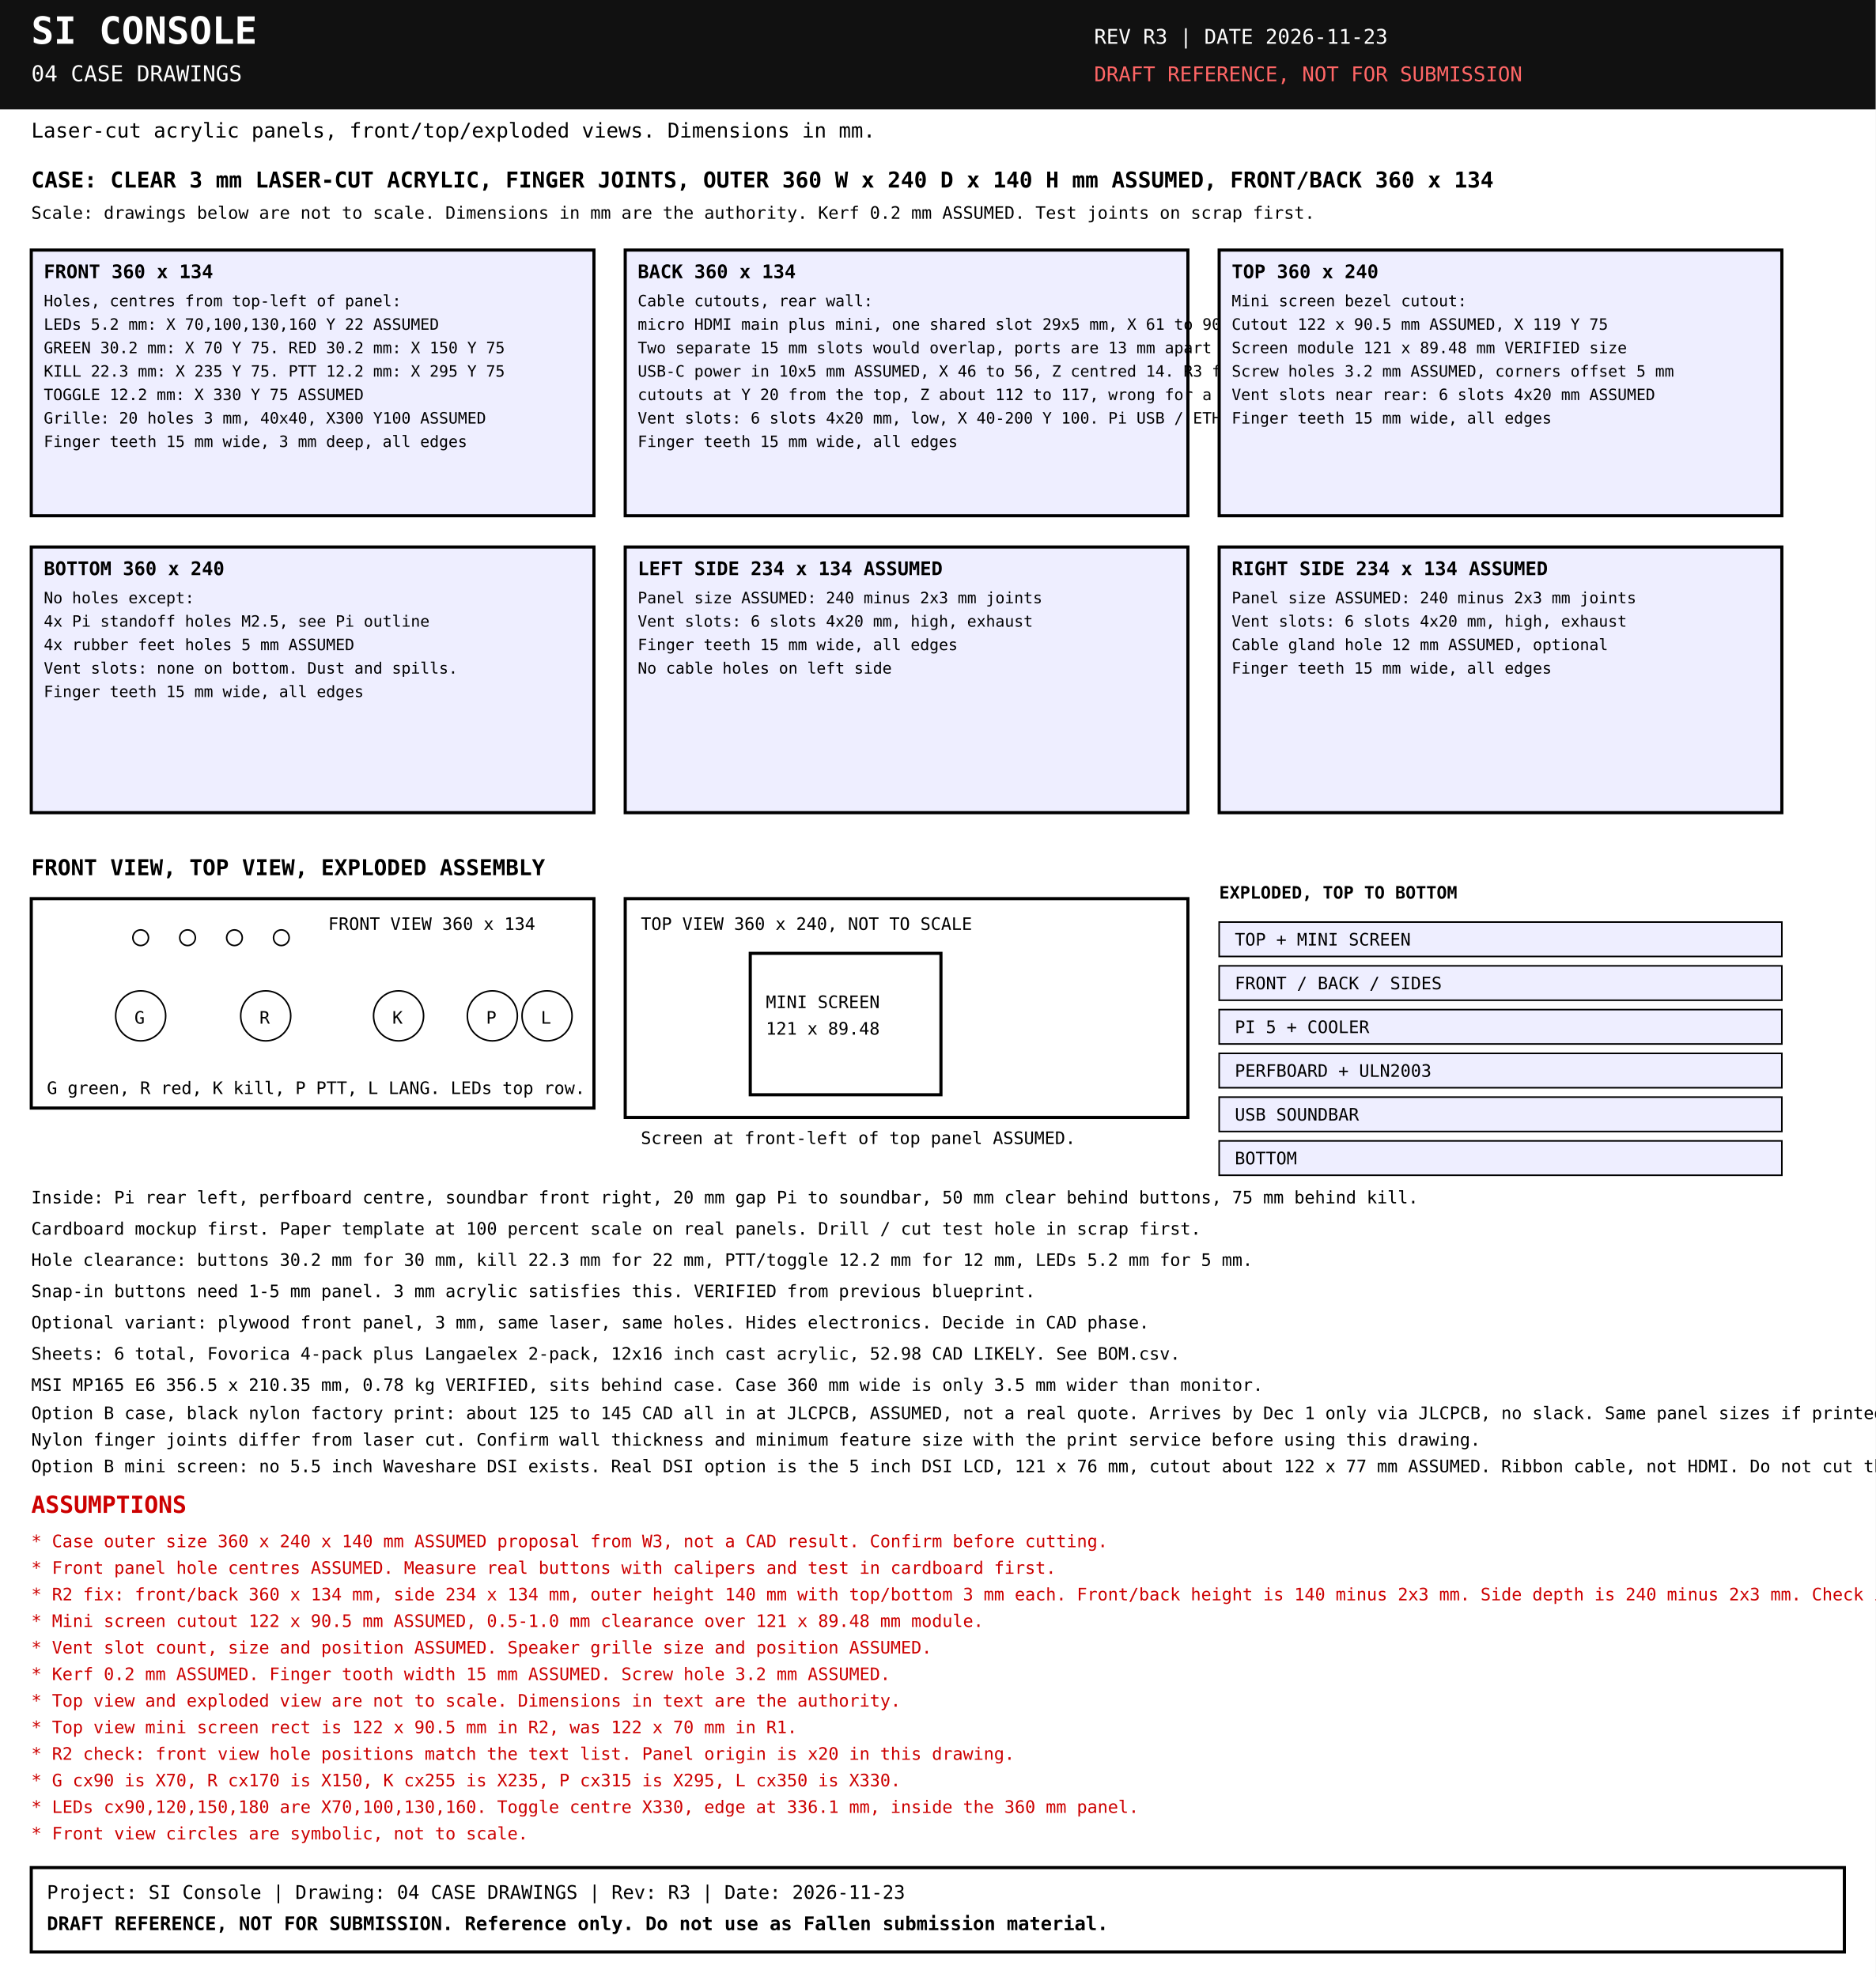
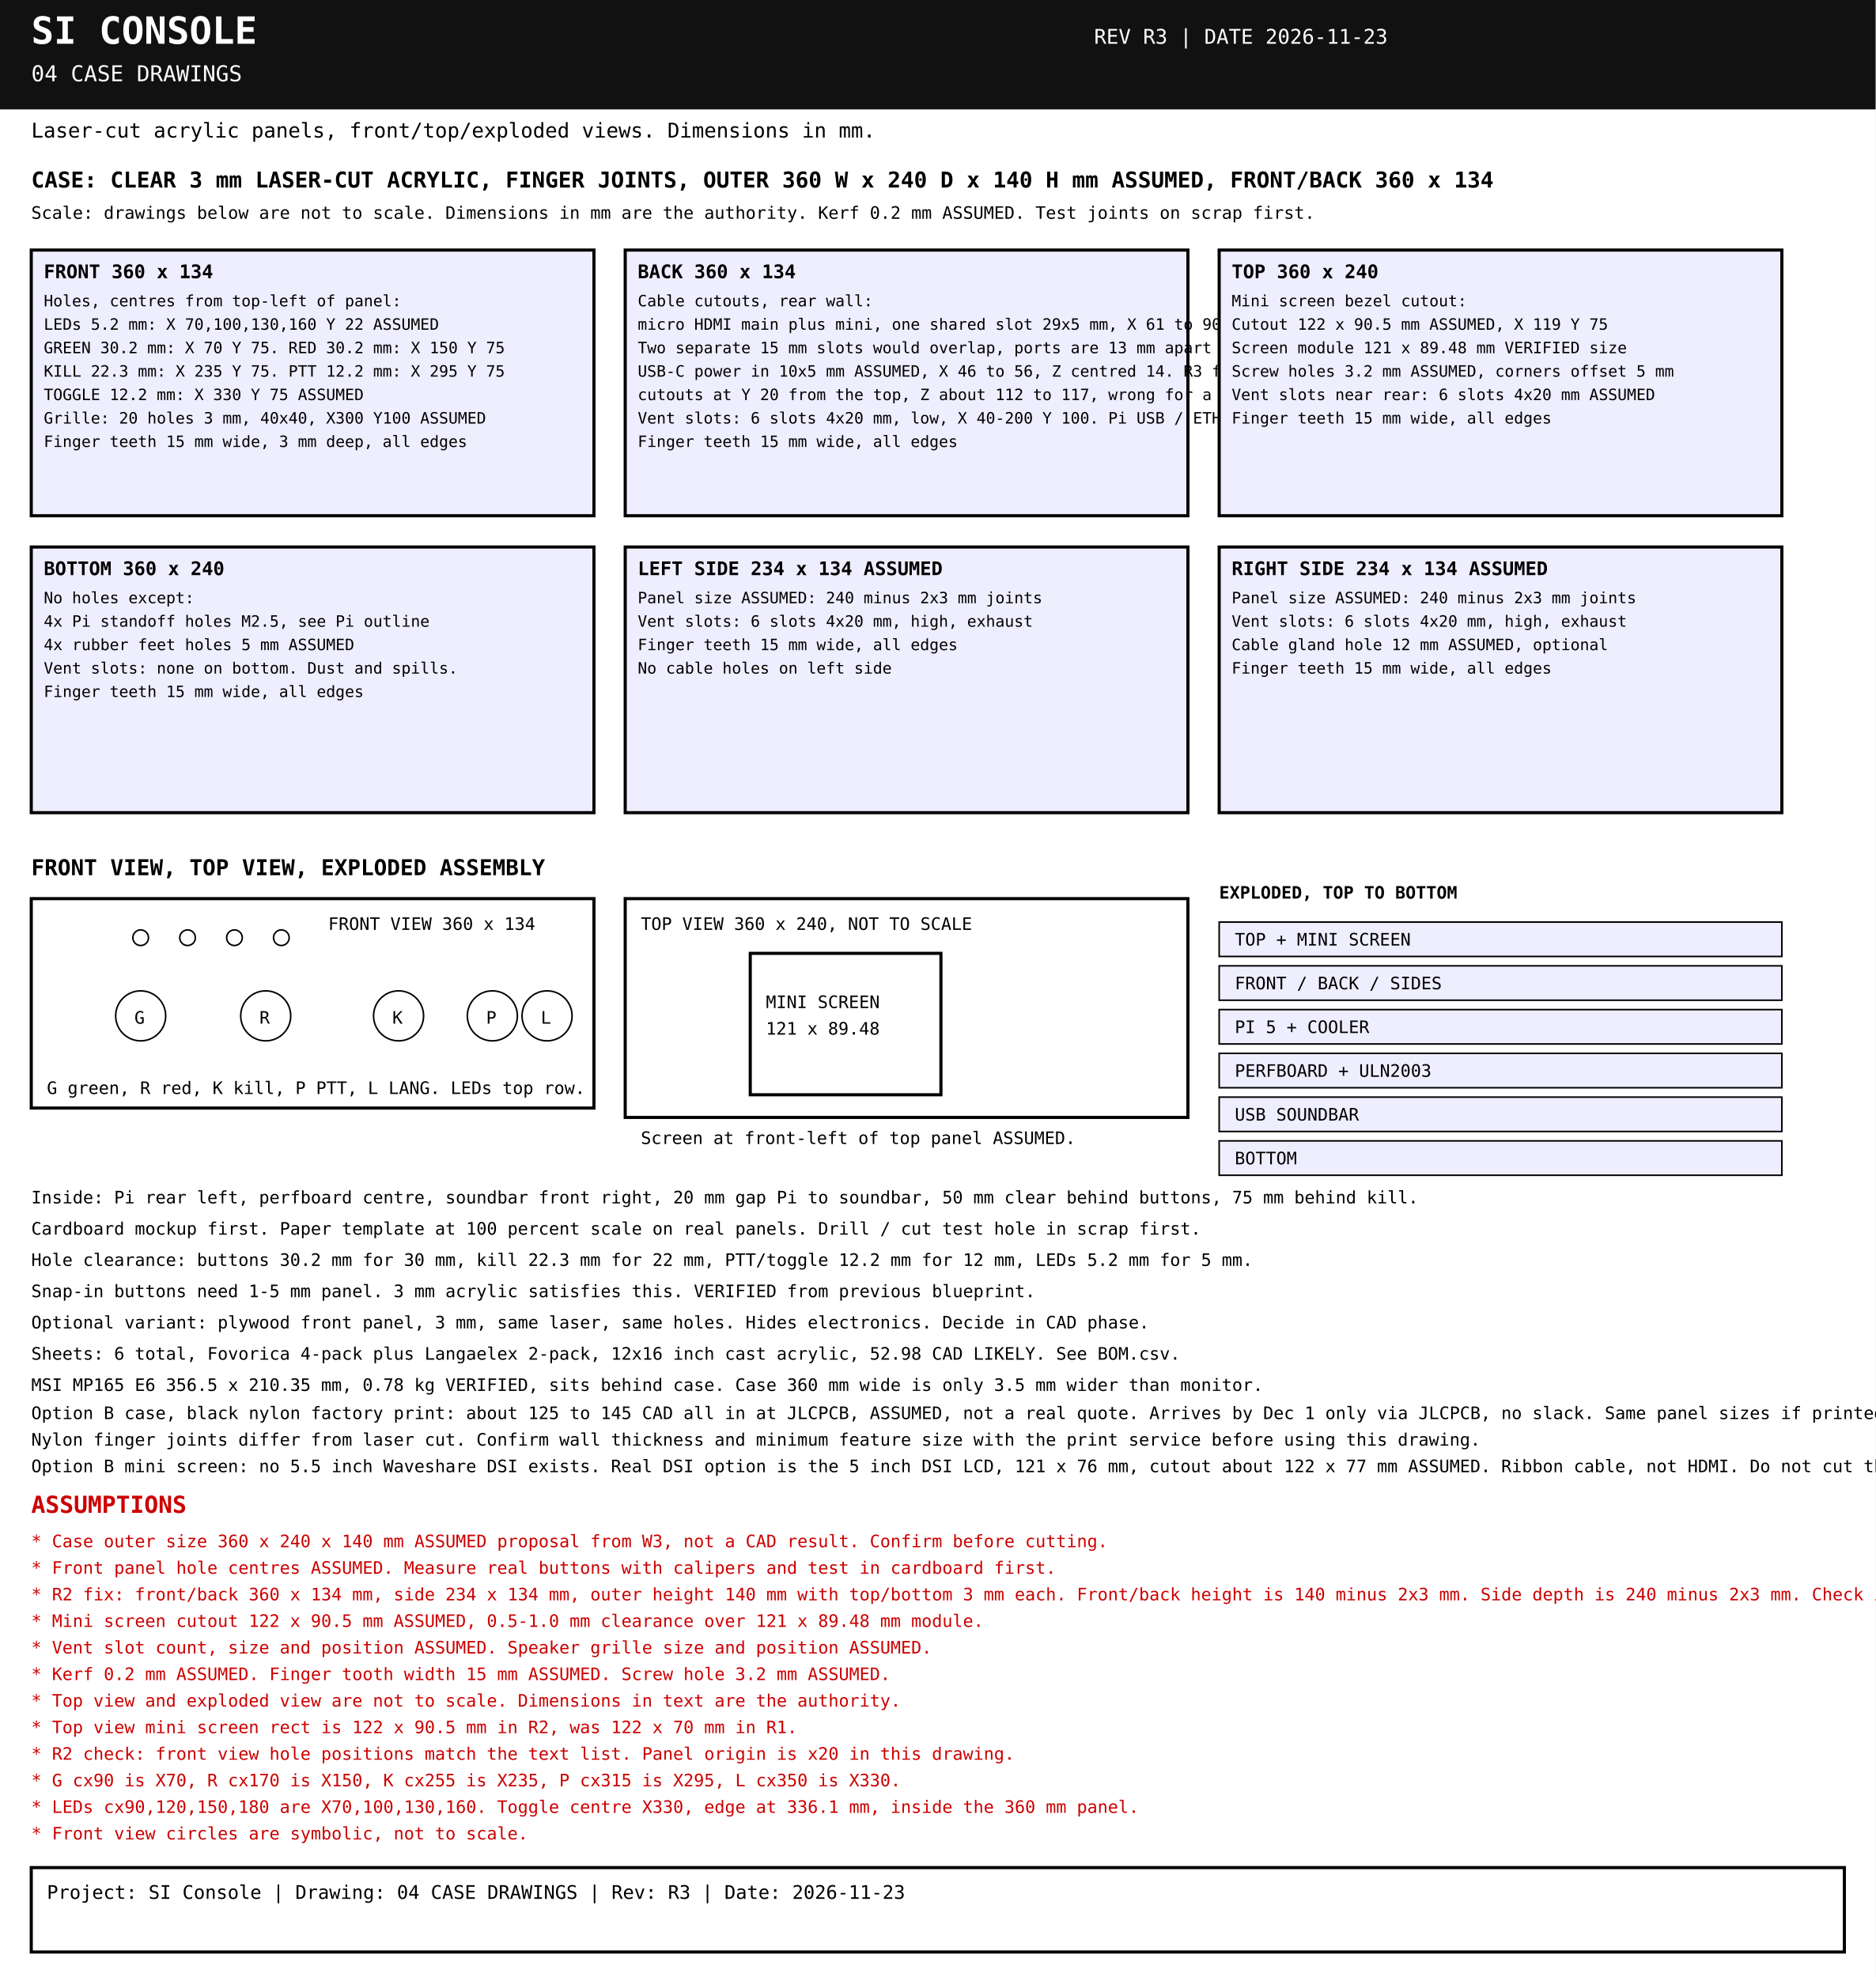
<svg xmlns="http://www.w3.org/2000/svg" width="1200" height="1265" viewBox="0 0 1200 1265">
  <rect x="0" y="0" width="1200" height="1265" fill="#fff" />
  <rect x="0" y="0" width="1200" height="70" fill="#111" />
  <text x="20" y="28" font-family="monospace" font-size="24" fill="#fff" font-weight="bold">SI CONSOLE</text>
  <text x="20" y="52" font-family="monospace" font-size="14" fill="#fff">04 CASE DRAWINGS</text>
  <text x="700" y="28" font-family="monospace" font-size="13" fill="#fff">REV R3  |  DATE 2026-11-23</text>
-   <text x="700" y="52" font-family="monospace" font-size="13" fill="#ff6666">DRAFT REFERENCE, NOT FOR SUBMISSION</text>
  <text x="20" y="88" font-family="monospace" font-size="13" fill="#000">Laser-cut acrylic panels, front/top/exploded views. Dimensions in mm.</text>
  <text x="20" y="120" font-family="monospace" font-size="14" font-weight="bold">CASE: CLEAR 3 mm LASER-CUT ACRYLIC, FINGER JOINTS, OUTER 360 W x 240 D x 140 H mm ASSUMED, FRONT/BACK 360 x 134</text>
  <text x="20" y="140" font-family="monospace" font-size="11">Scale: drawings below are not to scale. Dimensions in mm are the authority. Kerf 0.2 mm ASSUMED. Test joints on scrap first.</text>
  <rect x="20" y="160" width="360" height="170" fill="#eef" stroke="#000" stroke-width="2" />
  <text x="28" y="178" font-family="monospace" font-size="12" font-weight="bold">FRONT 360 x 134</text>
  <text x="28" y="196" font-family="monospace" font-size="10">Holes, centres from top-left of panel:</text>
  <text x="28" y="211" font-family="monospace" font-size="10">LEDs 5.2 mm: X 70,100,130,160 Y 22 ASSUMED</text>
  <text x="28" y="226" font-family="monospace" font-size="10">GREEN 30.2 mm: X 70 Y 75. RED 30.2 mm: X 150 Y 75</text>
  <text x="28" y="241" font-family="monospace" font-size="10">KILL 22.3 mm: X 235 Y 75. PTT 12.2 mm: X 295 Y 75</text>
  <text x="28" y="256" font-family="monospace" font-size="10">TOGGLE 12.2 mm: X 330 Y 75 ASSUMED</text>
  <text x="28" y="271" font-family="monospace" font-size="10">Grille: 20 holes 3 mm, 40x40, X300 Y100 ASSUMED</text>
  <text x="28" y="286" font-family="monospace" font-size="10">Finger teeth 15 mm wide, 3 mm deep, all edges</text>
  <rect x="400" y="160" width="360" height="170" fill="#eef" stroke="#000" stroke-width="2" />
  <text x="408" y="178" font-family="monospace" font-size="12" font-weight="bold">BACK 360 x 134</text>
  <text x="408" y="196" font-family="monospace" font-size="10">Cable cutouts, rear wall:</text>
  <text x="408" y="211" font-family="monospace" font-size="10">micro HDMI main plus mini, one shared slot 29x5 mm, X 61 to 90, Z centred 14</text>
  <text x="408" y="226" font-family="monospace" font-size="10">Two separate 15 mm slots would overlap, ports are 13 mm apart at centres.</text>
  <text x="408" y="241" font-family="monospace" font-size="10">USB-C power in 10x5 mm ASSUMED, X 46 to 56, Z centred 14. R3 fix: R2 put the</text>
  <text x="408" y="256" font-family="monospace" font-size="10">cutouts at Y 20 from the top, Z about 112 to 117, wrong for a bottom-mounted Pi.</text>
  <text x="408" y="271" font-family="monospace" font-size="10">Vent slots: 6 slots 4x20 mm, low, X 40-200 Y 100. Pi USB / ETH access: do not cut large window</text>
  <text x="408" y="286" font-family="monospace" font-size="10">Finger teeth 15 mm wide, all edges</text>
  <rect x="780" y="160" width="360" height="170" fill="#eef" stroke="#000" stroke-width="2" />
  <text x="788" y="178" font-family="monospace" font-size="12" font-weight="bold">TOP 360 x 240</text>
  <text x="788" y="196" font-family="monospace" font-size="10">Mini screen bezel cutout:</text>
  <text x="788" y="211" font-family="monospace" font-size="10">Cutout 122 x 90.5 mm ASSUMED, X 119 Y 75</text>
  <text x="788" y="226" font-family="monospace" font-size="10">Screen module 121 x 89.48 mm VERIFIED size</text>
  <text x="788" y="241" font-family="monospace" font-size="10">Screw holes 3.2 mm ASSUMED, corners offset 5 mm</text>
  <text x="788" y="256" font-family="monospace" font-size="10">Vent slots near rear: 6 slots 4x20 mm ASSUMED</text>
  <text x="788" y="271" font-family="monospace" font-size="10">Finger teeth 15 mm wide, all edges</text>
  <rect x="20" y="350" width="360" height="170" fill="#eef" stroke="#000" stroke-width="2" />
  <text x="28" y="368" font-family="monospace" font-size="12" font-weight="bold">BOTTOM 360 x 240</text>
  <text x="28" y="386" font-family="monospace" font-size="10">No holes except:</text>
  <text x="28" y="401" font-family="monospace" font-size="10">4x Pi standoff holes M2.5, see Pi outline</text>
  <text x="28" y="416" font-family="monospace" font-size="10">4x rubber feet holes 5 mm ASSUMED</text>
  <text x="28" y="431" font-family="monospace" font-size="10">Vent slots: none on bottom. Dust and spills.</text>
  <text x="28" y="446" font-family="monospace" font-size="10">Finger teeth 15 mm wide, all edges</text>
  <rect x="400" y="350" width="360" height="170" fill="#eef" stroke="#000" stroke-width="2" />
  <text x="408" y="368" font-family="monospace" font-size="12" font-weight="bold">LEFT SIDE 234 x 134 ASSUMED</text>
  <text x="408" y="386" font-family="monospace" font-size="10">Panel size ASSUMED: 240 minus 2x3 mm joints</text>
  <text x="408" y="401" font-family="monospace" font-size="10">Vent slots: 6 slots 4x20 mm, high, exhaust</text>
  <text x="408" y="416" font-family="monospace" font-size="10">Finger teeth 15 mm wide, all edges</text>
  <text x="408" y="431" font-family="monospace" font-size="10">No cable holes on left side</text>
  <rect x="780" y="350" width="360" height="170" fill="#eef" stroke="#000" stroke-width="2" />
  <text x="788" y="368" font-family="monospace" font-size="12" font-weight="bold">RIGHT SIDE 234 x 134 ASSUMED</text>
  <text x="788" y="386" font-family="monospace" font-size="10">Panel size ASSUMED: 240 minus 2x3 mm joints</text>
  <text x="788" y="401" font-family="monospace" font-size="10">Vent slots: 6 slots 4x20 mm, high, exhaust</text>
  <text x="788" y="416" font-family="monospace" font-size="10">Cable gland hole 12 mm ASSUMED, optional</text>
  <text x="788" y="431" font-family="monospace" font-size="10">Finger teeth 15 mm wide, all edges</text>
  <text x="20" y="560" font-family="monospace" font-size="14" font-weight="bold">FRONT VIEW, TOP VIEW, EXPLODED ASSEMBLY</text>
  <rect x="20" y="575" width="360" height="134" fill="none" stroke="#000" stroke-width="2" />
  <text x="210" y="595" font-family="monospace" font-size="11">FRONT VIEW 360 x 134</text>
  <circle cx="90" cy="650" r="16" fill="none" stroke="#000" />
  <text x="86" y="655" font-family="monospace" font-size="11">G</text>
  <circle cx="170" cy="650" r="16" fill="none" stroke="#000" />
  <text x="166" y="655" font-family="monospace" font-size="11">R</text>
  <circle cx="255" cy="650" r="16" fill="none" stroke="#000" />
  <text x="251" y="655" font-family="monospace" font-size="11">K</text>
  <circle cx="315" cy="650" r="16" fill="none" stroke="#000" />
  <text x="311" y="655" font-family="monospace" font-size="11">P</text>
  <circle cx="350" cy="650" r="16" fill="none" stroke="#000" />
  <text x="346" y="655" font-family="monospace" font-size="11">L</text>
  <circle cx="90" cy="600" r="5" fill="none" stroke="#000" />
  <circle cx="120" cy="600" r="5" fill="none" stroke="#000" />
  <circle cx="150" cy="600" r="5" fill="none" stroke="#000" />
  <circle cx="180" cy="600" r="5" fill="none" stroke="#000" />
  <text x="30" y="700" font-family="monospace" font-size="11">G green, R red, K kill, P PTT, L LANG. LEDs top row.</text>
  <rect x="400" y="575" width="360" height="140" fill="none" stroke="#000" stroke-width="2" />
  <text x="410" y="595" font-family="monospace" font-size="11">TOP VIEW 360 x 240, NOT TO SCALE</text>
  <rect x="480" y="610" width="122" height="90.5" fill="none" stroke="#000" stroke-width="2" />
  <text x="490" y="645" font-family="monospace" font-size="11">MINI SCREEN</text>
  <text x="490" y="662" font-family="monospace" font-size="11">121 x 89.48</text>
  <text x="410" y="732" font-family="monospace" font-size="11">Screen at front-left of top panel ASSUMED.</text>
  <text x="780" y="575" font-family="monospace" font-size="11" font-weight="bold">EXPLODED, TOP TO BOTTOM</text>
  <rect x="780" y="590" width="360" height="22" fill="#eef" stroke="#000" />
  <text x="790" y="605" font-family="monospace" font-size="11">TOP + MINI SCREEN</text>
  <rect x="780" y="618" width="360" height="22" fill="#eef" stroke="#000" />
  <text x="790" y="633" font-family="monospace" font-size="11">FRONT / BACK / SIDES</text>
  <rect x="780" y="646" width="360" height="22" fill="#eef" stroke="#000" />
  <text x="790" y="661" font-family="monospace" font-size="11">PI 5 + COOLER</text>
  <rect x="780" y="674" width="360" height="22" fill="#eef" stroke="#000" />
  <text x="790" y="689" font-family="monospace" font-size="11">PERFBOARD + ULN2003</text>
  <rect x="780" y="702" width="360" height="22" fill="#eef" stroke="#000" />
  <text x="790" y="717" font-family="monospace" font-size="11">USB SOUNDBAR</text>
  <rect x="780" y="730" width="360" height="22" fill="#eef" stroke="#000" />
  <text x="790" y="745" font-family="monospace" font-size="11">BOTTOM</text>
  <text x="20" y="770" font-family="monospace" font-size="11">Inside: Pi rear left, perfboard centre, soundbar front right, 20 mm gap Pi to soundbar, 50 mm clear behind buttons, 75 mm behind kill.</text>
  <text x="20" y="790" font-family="monospace" font-size="11">Cardboard mockup first. Paper template at 100 percent scale on real panels. Drill / cut test hole in scrap first.</text>
  <text x="20" y="810" font-family="monospace" font-size="11">Hole clearance: buttons 30.2 mm for 30 mm, kill 22.3 mm for 22 mm, PTT/toggle 12.2 mm for 12 mm, LEDs 5.2 mm for 5 mm.</text>
  <text x="20" y="830" font-family="monospace" font-size="11">Snap-in buttons need 1-5 mm panel. 3 mm acrylic satisfies this. VERIFIED from previous blueprint.</text>
  <text x="20" y="850" font-family="monospace" font-size="11">Optional variant: plywood front panel, 3 mm, same laser, same holes. Hides electronics. Decide in CAD phase.</text>
  <text x="20" y="870" font-family="monospace" font-size="11">Sheets: 6 total, Fovorica 4-pack plus Langaelex 2-pack, 12x16 inch cast acrylic, 52.98 CAD LIKELY. See BOM.csv.</text>
  <text x="20" y="890" font-family="monospace" font-size="11">MSI MP165 E6 356.5 x 210.35 mm, 0.78 kg VERIFIED, sits behind case. Case 360 mm wide is only 3.5 mm wider than monitor.</text>
  <text x="20" y="908" font-family="monospace" font-size="11">Option B case, black nylon factory print: about 125 to 145 CAD all in at JLCPCB, ASSUMED, not a real quote. Arrives by Dec 1 only via JLCPCB, no slack. Same panel sizes if printed flat.</text>
  <text x="20" y="925" font-family="monospace" font-size="11">Nylon finger joints differ from laser cut. Confirm wall thickness and minimum feature size with the print service before using this drawing.</text>
  <text x="20" y="942" font-family="monospace" font-size="11">Option B mini screen: no 5.5 inch Waveshare DSI exists. Real DSI option is the 5 inch DSI LCD, 121 x 76 mm, cutout about 122 x 77 mm ASSUMED. Ribbon cable, not HDMI. Do not cut the top panel for DSI yet.</text>
  <text x="20" y="968" font-family="monospace" font-size="15" font-weight="bold" fill="#c00">ASSUMPTIONS</text>
  <text x="20" y="990" font-family="monospace" font-size="11" fill="#c00">* Case outer size 360 x 240 x 140 mm ASSUMED proposal from W3, not a CAD result. Confirm before cutting.</text>
  <text x="20" y="1007" font-family="monospace" font-size="11" fill="#c00">* Front panel hole centres ASSUMED. Measure real buttons with calipers and test in cardboard first.</text>
  <text x="20" y="1024" font-family="monospace" font-size="11" fill="#c00">* R2 fix: front/back 360 x 134 mm, side 234 x 134 mm, outer height 140 mm with top/bottom 3 mm each. Front/back height is 140 minus 2x3 mm. Side depth is 240 minus 2x3 mm. Check in CAD before cutting.</text>
  <text x="20" y="1041" font-family="monospace" font-size="11" fill="#c00">* Mini screen cutout 122 x 90.5 mm ASSUMED, 0.5-1.0 mm clearance over 121 x 89.48 mm module.</text>
  <text x="20" y="1058" font-family="monospace" font-size="11" fill="#c00">* Vent slot count, size and position ASSUMED. Speaker grille size and position ASSUMED.</text>
  <text x="20" y="1075" font-family="monospace" font-size="11" fill="#c00">* Kerf 0.2 mm ASSUMED. Finger tooth width 15 mm ASSUMED. Screw hole 3.2 mm ASSUMED.</text>
  <text x="20" y="1092" font-family="monospace" font-size="11" fill="#c00">* Top view and exploded view are not to scale. Dimensions in text are the authority.</text>
  <text x="20" y="1109" font-family="monospace" font-size="11" fill="#c00">* Top view mini screen rect is 122 x 90.5 mm in R2, was 122 x 70 mm in R1.</text>
  <text x="20" y="1126" font-family="monospace" font-size="11" fill="#c00">* R2 check: front view hole positions match the text list. Panel origin is x20 in this drawing.</text>
  <text x="20" y="1143" font-family="monospace" font-size="11" fill="#c00">* G cx90 is X70, R cx170 is X150, K cx255 is X235, P cx315 is X295, L cx350 is X330.</text>
  <text x="20" y="1160" font-family="monospace" font-size="11" fill="#c00">* LEDs cx90,120,150,180 are X70,100,130,160. Toggle centre X330, edge at 336.1 mm, inside the 360 mm panel.</text>
  <text x="20" y="1177" font-family="monospace" font-size="11" fill="#c00">* Front view circles are symbolic, not to scale.</text>
  <rect x="20" y="1195" width="1160" height="54" fill="none" stroke="#000" stroke-width="2" />
  <text x="30" y="1215" font-family="monospace" font-size="12">Project: SI Console | Drawing: 04 CASE DRAWINGS | Rev: R3 | Date: 2026-11-23</text>
-   <text x="30" y="1235" font-family="monospace" font-size="12" font-weight="bold">DRAFT REFERENCE, NOT FOR SUBMISSION. Reference only. Do not use as Fallen submission material.</text>
</svg>
